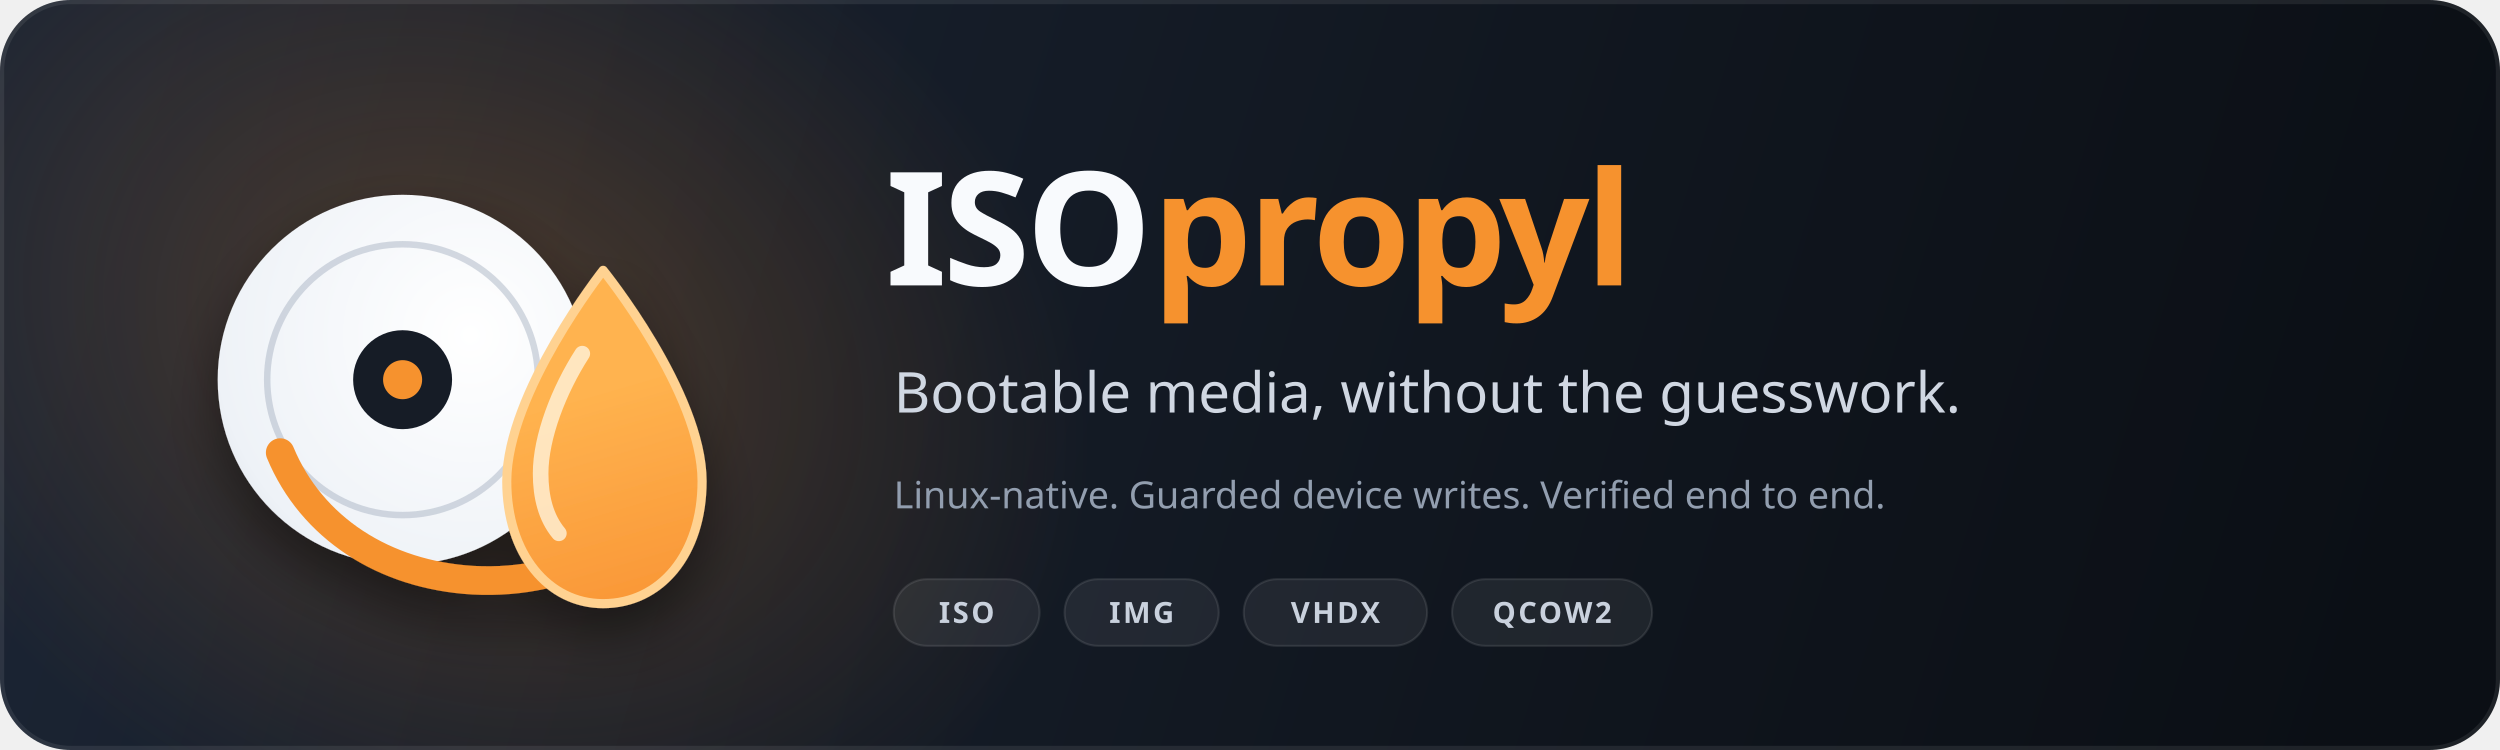
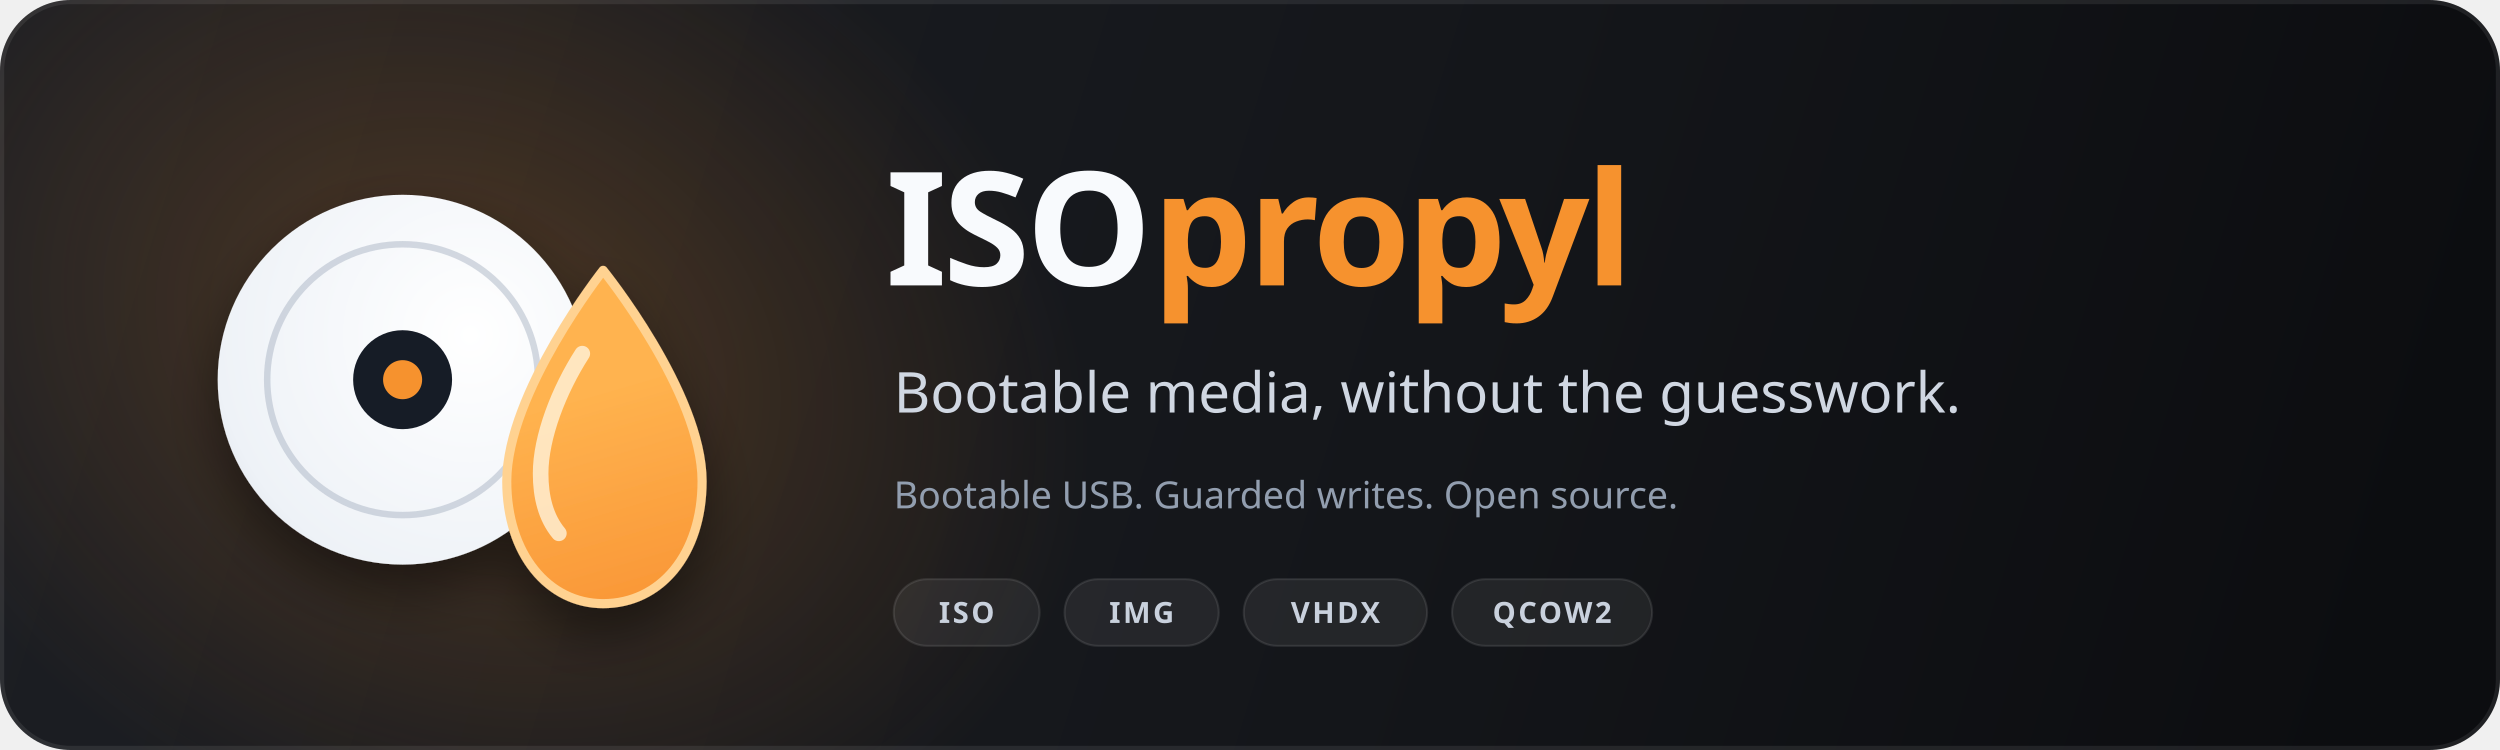
<svg xmlns="http://www.w3.org/2000/svg" viewBox="0 0 1200 360" role="img" aria-labelledby="title desc">
  <defs>
    <linearGradient id="hero-bg" x1="60" y1="20" x2="1130" y2="350" gradientUnits="userSpaceOnUse">
-       <stop stop-color="#1B2433" />
-       <stop offset="0.58" stop-color="#111720" />
-       <stop offset="1" stop-color="#0B0F15" />
+       <stop stop-color="#1C1E23" />
+       <stop offset="0.58" stop-color="#14161A" />
+       <stop offset="1" stop-color="#0C0D10" />
    </linearGradient>
    <radialGradient id="glow" cx="0" cy="0" r="1" gradientTransform="translate(225 168) rotate(25) scale(310 245)" gradientUnits="userSpaceOnUse">
      <stop stop-color="#F6922E" stop-opacity="0.24" />
      <stop offset="1" stop-color="#F6922E" stop-opacity="0" />
    </radialGradient>
    <radialGradient id="disc" cx="0" cy="0" r="1" gradientTransform="translate(131 104) rotate(48) scale(148)" gradientUnits="userSpaceOnUse">
      <stop stop-color="#FFFFFF" />
      <stop offset="0.66" stop-color="#EEF2F7" />
      <stop offset="1" stop-color="#C6CEDA" />
    </radialGradient>
    <linearGradient id="amber" x1="215" y1="115" x2="260" y2="269" gradientUnits="userSpaceOnUse">
      <stop stop-color="#FFB34F" />
      <stop offset="1" stop-color="#F47D20" />
    </linearGradient>
    <filter id="shadow" x="-25%" y="-25%" width="150%" height="165%" color-interpolation-filters="sRGB">
      <feDropShadow dx="0" dy="10" stdDeviation="10" flood-color="#020409" flood-opacity="0.45" />
    </filter>
  </defs>
  <rect width="1200" height="360" rx="34" fill="url(#hero-bg)" />
  <rect width="1200" height="360" rx="34" fill="url(#glow)" />
  <rect x="1" y="1" width="1198" height="358" rx="33" fill="none" stroke="#FFFFFF" stroke-opacity="0.08" stroke-width="2" />
  <g transform="translate(62 31) scale(1.25)" filter="url(#shadow)">
    <circle cx="105" cy="121" r="71" fill="url(#disc)" />
    <circle cx="105" cy="121" r="52" fill="none" stroke="#AAB5C5" stroke-opacity="0.5" stroke-width="2.5" />
    <circle cx="105" cy="121" r="19" fill="#161D28" />
    <circle cx="105" cy="121" r="7.5" fill="#F6922E" />
-     <path d="M58 149C70 178 98 196 132 198C151 199 168 195 182 187" fill="none" stroke="#F6922E" stroke-width="11" stroke-linecap="round" />
    <path d="M182 79C182 79 145 126 145 160C145 188 161 207 182 207C204 207 220 188 220 160C220 126 182 79 182 79Z" fill="url(#amber)" stroke="#FFD291" stroke-width="3.5" stroke-linejoin="round" />
    <path d="M174 111C165 125 158 143 158 157C158 166 160 174 165 180" fill="none" stroke="#FFF4DF" stroke-opacity="0.78" stroke-width="6" stroke-linecap="round" />
  </g>
  <text x="425" y="137" fill="#F8FAFD" font-family="Noto Sans, DejaVu Sans, sans-serif" font-size="76" font-weight="700" letter-spacing="-2">ISO<tspan fill="#F6922E">propyl</tspan>
  </text>
  <text x="429" y="198" fill="#D0D7E2" font-family="Noto Sans, DejaVu Sans, sans-serif" font-size="27" font-weight="500">Bootable media, without the guesswork.</text>
-   <text x="429" y="244" fill="#929EAF" font-family="Noto Sans, DejaVu Sans, sans-serif" font-size="18">Linux-native. Guarded device writes. Verified end to end.</text>
+   <text x="429" y="244" fill="#929EAF" font-family="Noto Sans, DejaVu Sans, sans-serif" font-size="18">Bootable USB. Guarded writes. Open source.</text>
  <g transform="translate(429 278)" font-family="Noto Sans, DejaVu Sans, sans-serif" font-size="14" font-weight="650" letter-spacing="1.2">
    <rect width="70" height="32" rx="16" fill="#FFFFFF" fill-opacity="0.07" stroke="#FFFFFF" stroke-opacity="0.1" />
    <text x="35" y="21" text-anchor="middle" fill="#C9D1DD">ISO</text>
    <rect x="82" width="74" height="32" rx="16" fill="#FFFFFF" fill-opacity="0.07" stroke="#FFFFFF" stroke-opacity="0.1" />
    <text x="119" y="21" text-anchor="middle" fill="#C9D1DD">IMG</text>
    <rect x="168" width="88" height="32" rx="16" fill="#FFFFFF" fill-opacity="0.07" stroke="#FFFFFF" stroke-opacity="0.1" />
    <text x="212" y="21" text-anchor="middle" fill="#C9D1DD">VHDX</text>
    <rect x="268" width="96" height="32" rx="16" fill="#FFFFFF" fill-opacity="0.07" stroke="#FFFFFF" stroke-opacity="0.1" />
    <text x="316" y="21" text-anchor="middle" fill="#C9D1DD">QCOW2</text>
  </g>
</svg>
